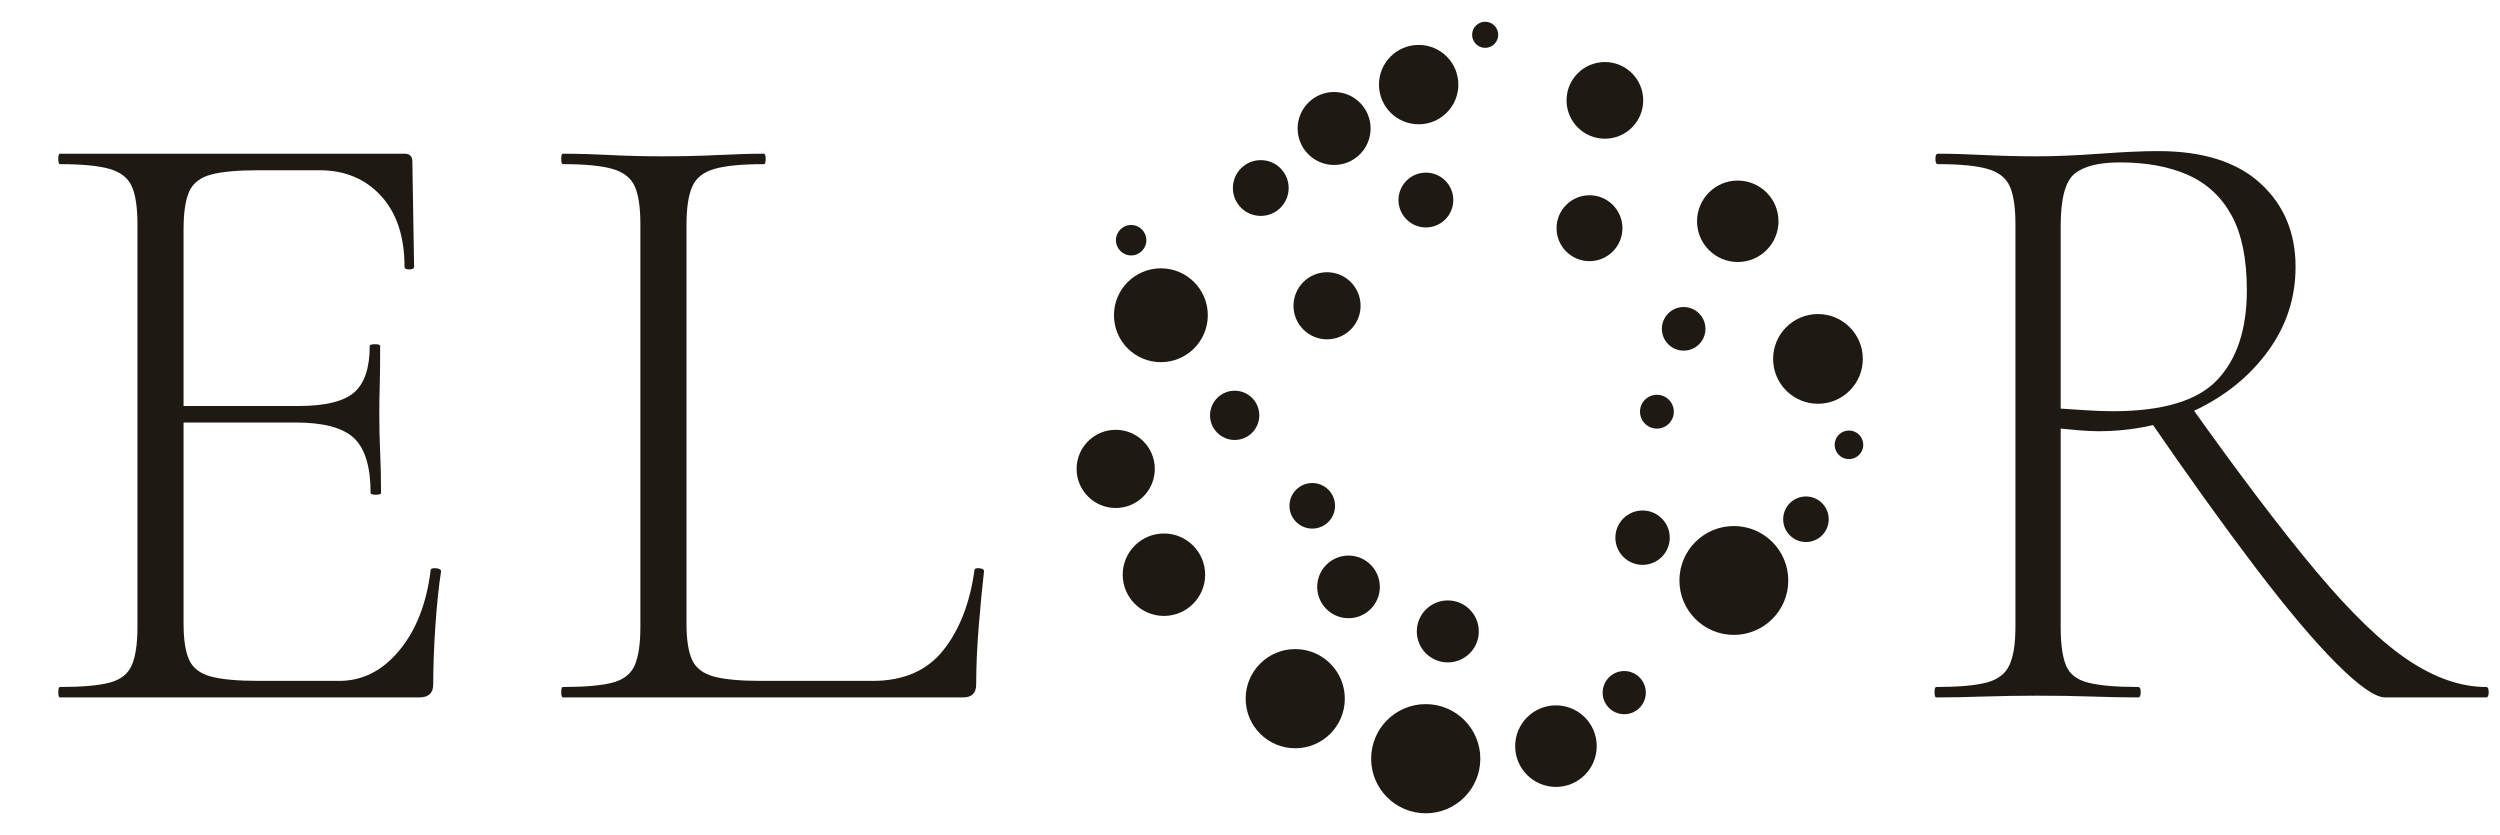
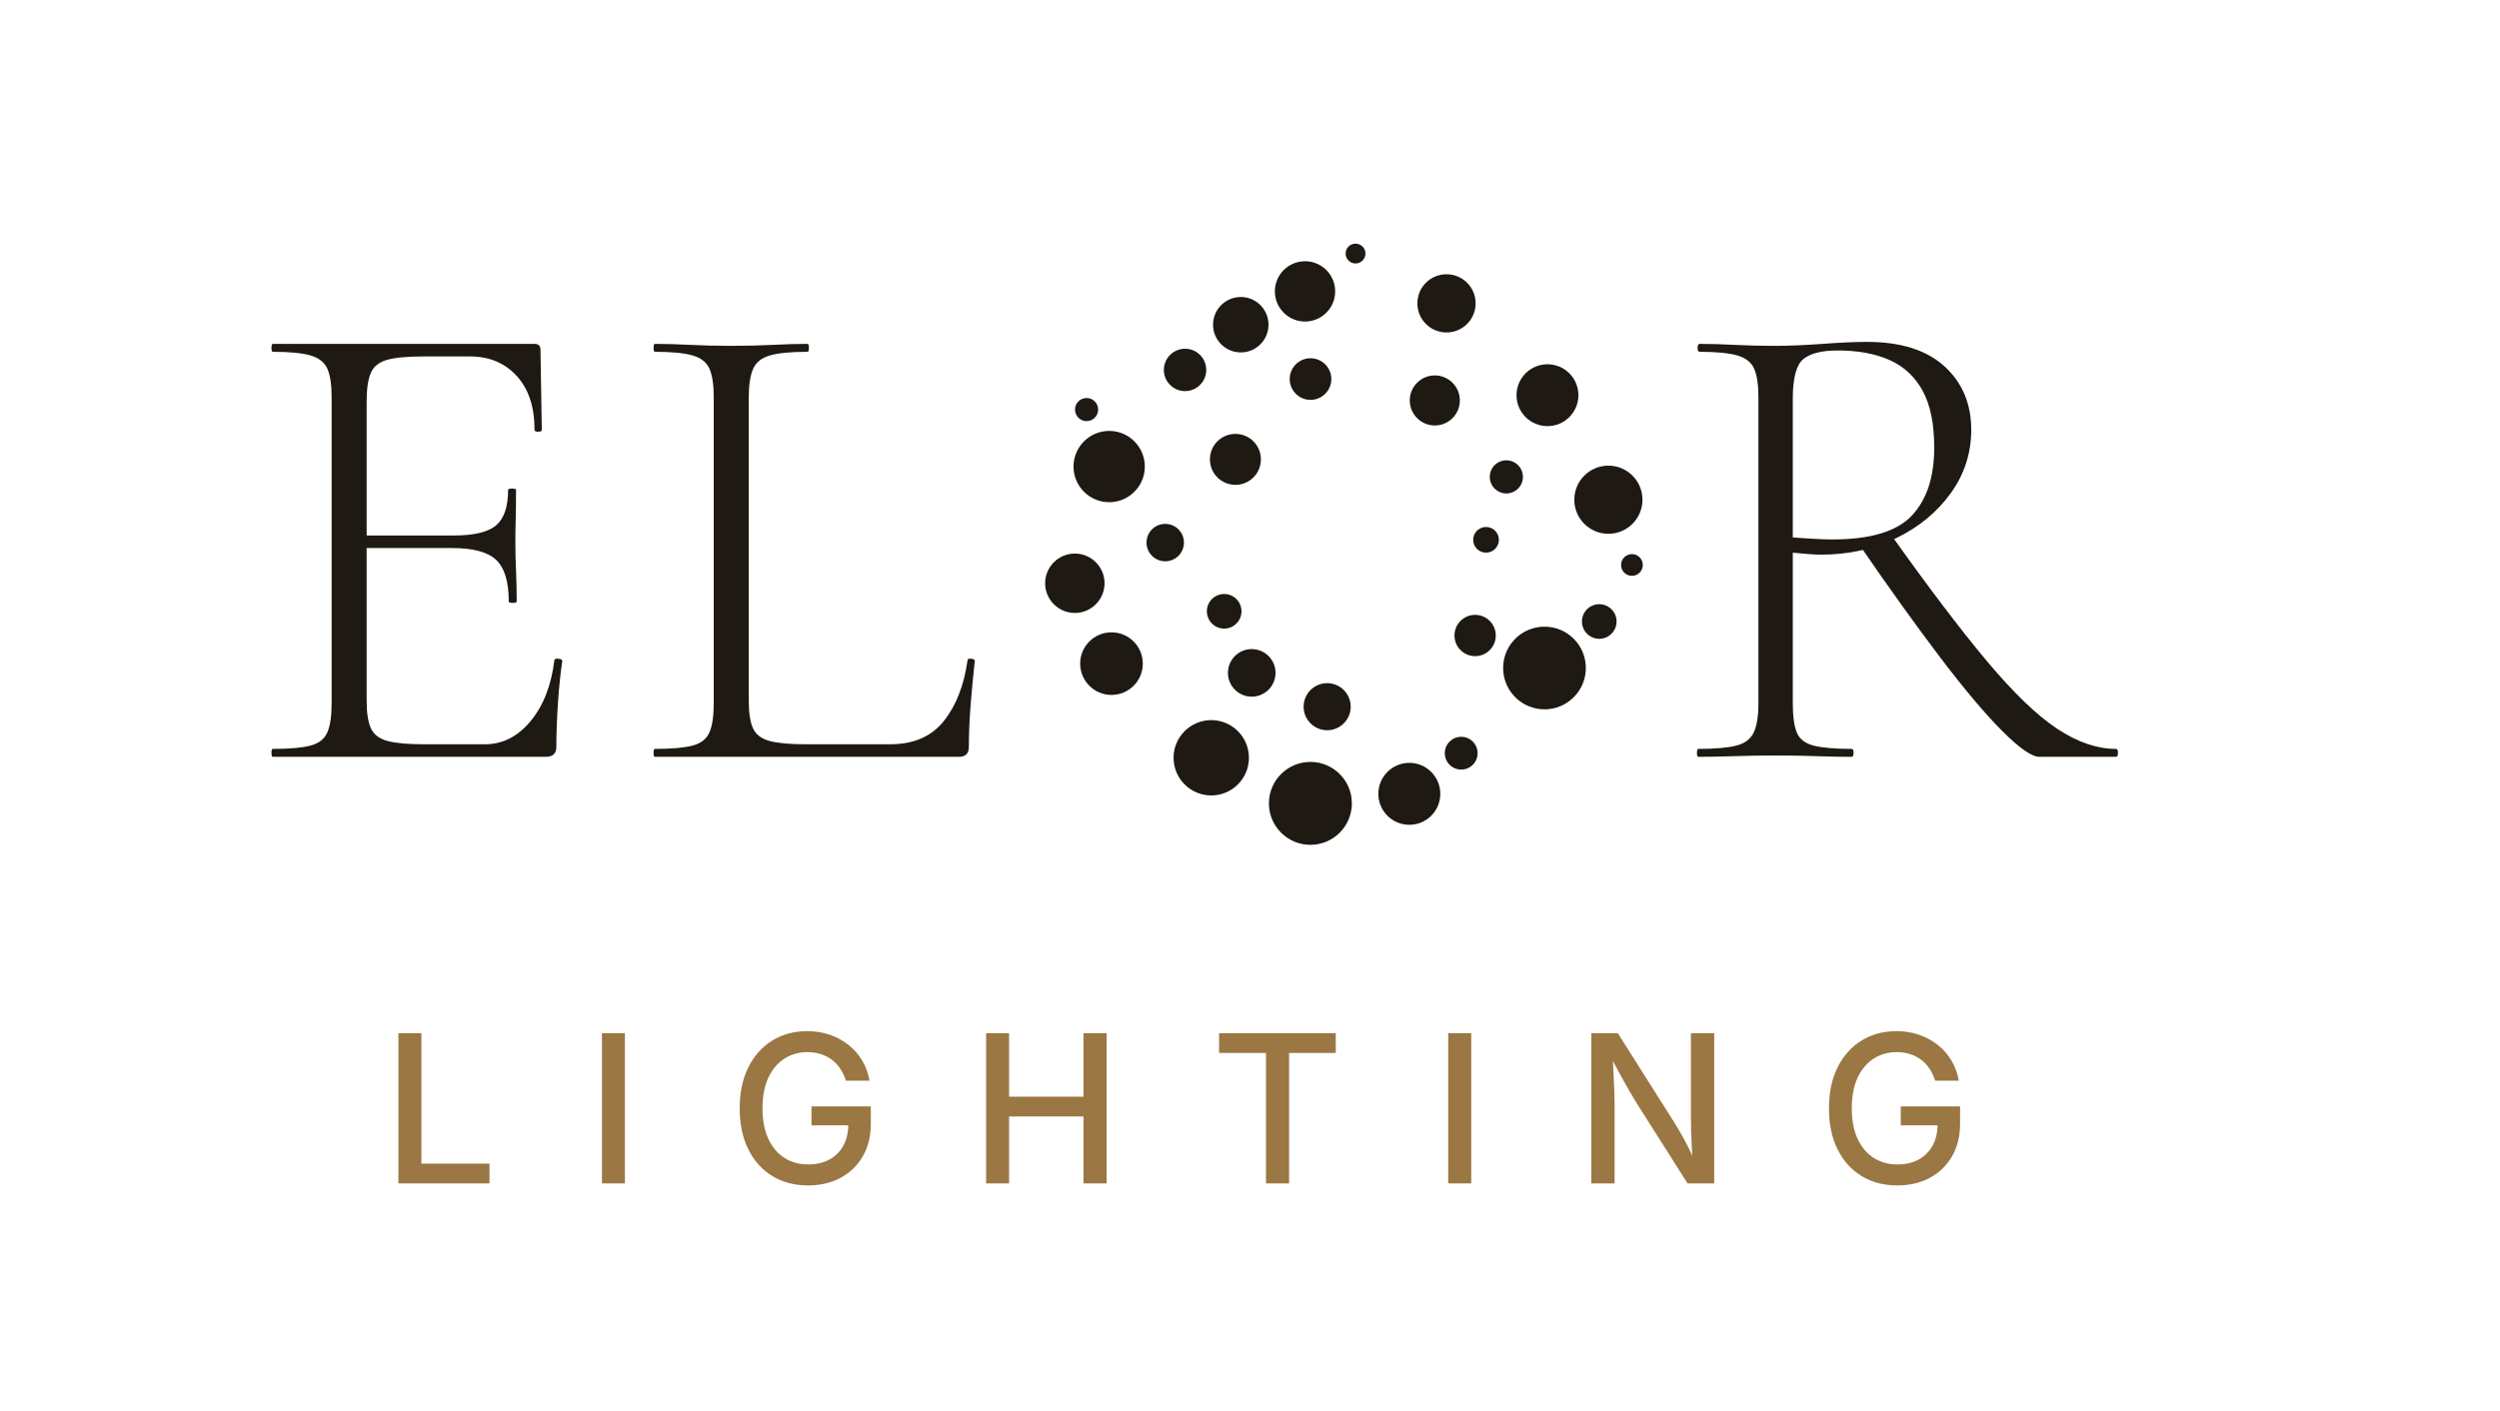
- <svg xmlns="http://www.w3.org/2000/svg" viewBox="-4.00 -128.27 459.80 153.57" fill="#1E1912" role="img" aria-label="ELOR">
-   <g id="letters">
+ <svg xmlns="http://www.w3.org/2000/svg" viewBox="-59.00 -183.27 604.96 341.57" role="img" aria-label="Elor Lighting">
+   <g fill="#1E1912">
    <path transform="translate(0.00 0)" d="M73.12 0.00H7.04Q6.72 0.00 6.72 -0.96Q6.72 -1.92 7.04 -1.92Q13.12 -1.92 16.16 -2.72Q19.20 -3.52 20.24 -5.92Q21.28 -8.32 21.28 -12.96V-87.04Q21.28 -91.68 20.24 -94.00Q19.20 -96.32 16.16 -97.20Q13.12 -98.08 7.04 -98.08Q6.72 -98.08 6.72 -99.04Q6.72 -100.00 7.04 -100.00H70.40Q71.84 -100.00 71.84 -98.56L72.16 -79.20Q72.16 -78.72 71.28 -78.72Q70.40 -78.72 70.40 -79.20Q70.40 -87.52 66.08 -92.24Q61.76 -96.96 54.72 -96.96H43.68Q37.76 -96.96 34.80 -96.16Q31.84 -95.36 30.80 -93.04Q29.76 -90.72 29.76 -86.08V-13.60Q29.76 -9.12 30.80 -6.88Q31.84 -4.64 34.80 -3.84Q37.76 -3.04 43.68 -3.04H58.40Q64.80 -3.04 69.44 -8.64Q74.08 -14.24 75.20 -23.36Q75.20 -23.84 76.16 -23.76Q77.12 -23.68 77.12 -23.20Q76.48 -19.04 76.08 -13.20Q75.68 -7.36 75.68 -2.40Q75.68 0.00 73.12 0.00ZM64.16 -37.60Q64.16 -44.80 61.12 -47.68Q58.08 -50.56 50.40 -50.56H25.76V-53.60H50.88Q58.24 -53.60 61.12 -56.08Q64.00 -58.56 64.00 -64.64Q64.00 -64.96 64.96 -64.96Q65.92 -64.96 65.92 -64.64Q65.92 -60.00 65.84 -57.44Q65.76 -54.88 65.76 -52.00Q65.76 -48.48 65.92 -45.04Q66.08 -41.60 66.08 -37.60Q66.08 -37.28 65.12 -37.28Q64.16 -37.28 64.16 -37.60Z" />
    <path transform="translate(93.78 0)" d="M28.48 -86.88V-13.60Q28.48 -9.12 29.52 -6.88Q30.56 -4.64 33.52 -3.84Q36.48 -3.04 42.24 -3.04H62.72Q71.20 -3.04 75.68 -8.64Q80.16 -14.24 81.44 -23.36Q81.44 -23.84 82.32 -23.76Q83.20 -23.68 83.20 -23.20Q82.72 -19.04 82.24 -13.20Q81.76 -7.36 81.76 -2.40Q81.76 0.00 79.36 0.00H5.76Q5.44 0.00 5.44 -0.96Q5.44 -1.92 5.76 -1.92Q11.84 -1.92 14.88 -2.72Q17.92 -3.52 18.96 -5.92Q20.00 -8.32 20.00 -12.96V-87.04Q20.00 -91.68 18.96 -94.00Q17.92 -96.32 14.88 -97.20Q11.84 -98.08 5.76 -98.08Q5.44 -98.08 5.44 -99.04Q5.44 -100.00 5.76 -100.00Q9.60 -100.00 14.32 -99.76Q19.04 -99.52 24.16 -99.52Q29.60 -99.52 34.32 -99.76Q39.04 -100.00 42.72 -100.00Q43.04 -100.00 43.04 -99.04Q43.04 -98.08 42.72 -98.08Q36.64 -98.08 33.60 -97.20Q30.56 -96.32 29.52 -93.92Q28.48 -91.52 28.48 -86.88Z" />
    <path transform="translate(345.08 0)" d="M89.60 0.00Q86.88 0.00 80.64 -6.24Q74.40 -12.48 65.60 -24.08Q56.80 -35.68 45.92 -51.52L53.60 -53.92Q67.36 -34.56 76.96 -23.12Q86.56 -11.68 93.92 -6.80Q101.28 -1.92 108.16 -1.92Q108.64 -1.92 108.64 -0.96Q108.64 0.00 108.16 0.00Q100.96 0.00 96.40 0.00Q91.84 0.00 89.60 0.00ZM47.84 -100.48Q60.16 -100.48 66.64 -94.56Q73.12 -88.64 73.12 -79.20Q73.12 -70.72 68.16 -63.84Q63.20 -56.96 54.96 -52.96Q46.72 -48.96 36.80 -48.96Q35.36 -48.96 33.44 -49.12Q31.52 -49.28 29.92 -49.44V-12.96Q29.92 -8.32 30.88 -5.92Q31.84 -3.52 34.96 -2.72Q38.08 -1.92 44.16 -1.92Q44.64 -1.92 44.64 -0.96Q44.64 0.00 44.16 0.00Q40.32 0.00 35.76 -0.16Q31.20 -0.32 25.60 -0.32Q20.48 -0.32 15.68 -0.16Q10.88 0.00 7.04 0.00Q6.72 0.00 6.72 -0.96Q6.72 -1.92 7.04 -1.92Q13.12 -1.92 16.24 -2.72Q19.36 -3.52 20.48 -5.92Q21.60 -8.32 21.60 -12.96V-87.04Q21.60 -91.68 20.56 -94.00Q19.52 -96.32 16.48 -97.20Q13.44 -98.08 7.36 -98.08Q6.88 -98.08 6.88 -99.04Q6.88 -100.00 7.36 -100.00Q11.04 -100.00 15.76 -99.76Q20.48 -99.52 25.60 -99.52Q30.56 -99.52 37.12 -100.00Q43.68 -100.48 47.84 -100.48ZM64.16 -74.88Q64.16 -83.52 61.36 -88.64Q58.56 -93.76 53.36 -96.08Q48.16 -98.40 40.80 -98.40Q35.04 -98.40 32.48 -96.32Q29.92 -94.24 29.92 -86.72V-53.12Q32.16 -52.96 34.80 -52.80Q37.44 -52.64 39.52 -52.64Q53.28 -52.64 58.72 -58.40Q64.16 -64.16 64.16 -74.88Z" />
-   </g>
-   <g id="cluster">
    <circle cx="256.92" cy="-112.71" r="7.30" />
    <circle cx="291.17" cy="-109.81" r="7.05" />
    <circle cx="315.61" cy="-87.57" r="7.49" />
    <circle cx="330.36" cy="-62.26" r="8.25" />
    <circle cx="328.15" cy="-32.77" r="4.19" />
    <circle cx="314.89" cy="-21.51" r="10.01" />
    <circle cx="294.73" cy="-0.88" r="3.97" />
    <circle cx="282.17" cy="8.96" r="7.50" />
    <circle cx="258.22" cy="11.27" r="10.04" />
    <circle cx="234.22" cy="0.23" r="9.12" />
    <circle cx="210.07" cy="-22.57" r="7.58" />
    <circle cx="201.20" cy="-42.03" r="7.19" />
    <circle cx="209.51" cy="-70.29" r="8.63" />
    <circle cx="227.88" cy="-93.69" r="5.13" />
    <circle cx="241.37" cy="-104.64" r="6.71" />
    <circle cx="288.34" cy="-86.30" r="6.06" />
    <circle cx="305.66" cy="-67.79" r="4.01" />
    <circle cx="300.74" cy="-52.55" r="3.11" />
    <circle cx="298.10" cy="-29.38" r="5.00" />
    <circle cx="262.28" cy="-12.14" r="5.70" />
    <circle cx="244.02" cy="-20.33" r="5.76" />
    <circle cx="237.35" cy="-35.24" r="4.19" />
    <circle cx="223.08" cy="-51.88" r="4.53" />
    <circle cx="240.07" cy="-72.03" r="6.17" />
    <circle cx="258.25" cy="-91.48" r="5.04" />
    <circle cx="336.06" cy="-46.46" r="2.63" />
    <circle cx="204.04" cy="-84.09" r="2.80" />
    <circle cx="269.15" cy="-121.87" r="2.40" />
  </g>
+   <g fill="#9A7743">
+     <path transform="translate(33.42 103.30)" d="M4.03 0.00V-36.38H9.59V-4.79H26.07V0.00Z" />
+     <path transform="translate(82.69 103.30)" d="M9.59 -36.38V0.00H4.03V-36.38Z" />
+     <path transform="translate(117.31 103.30)" d="M19.31 0.49Q14.38 0.49 10.66 -1.78Q6.93 -4.05 4.85 -8.24Q2.76 -12.43 2.76 -18.16Q2.76 -23.97 4.87 -28.16Q6.98 -32.35 10.67 -34.61Q14.36 -36.87 19.07 -36.87Q22.00 -36.87 24.55 -36.00Q27.10 -35.13 29.11 -33.53Q31.13 -31.93 32.43 -29.72Q33.74 -27.51 34.18 -24.88H28.47Q27.98 -26.46 27.12 -27.75Q26.27 -29.03 25.09 -29.93Q23.90 -30.83 22.40 -31.31Q20.90 -31.79 19.12 -31.79Q16.04 -31.79 13.59 -30.22Q11.13 -28.66 9.70 -25.62Q8.28 -22.58 8.28 -18.19Q8.28 -13.79 9.70 -10.77Q11.13 -7.74 13.62 -6.16Q16.11 -4.59 19.34 -4.59Q22.27 -4.59 24.45 -5.77Q26.64 -6.96 27.84 -9.14Q29.05 -11.33 29.05 -14.31L30.49 -14.06H20.14V-18.65H34.50V-14.48Q34.50 -9.89 32.53 -6.53Q30.57 -3.17 27.15 -1.34Q23.73 0.49 19.31 0.49Z" />
+     <path transform="translate(175.69 103.30)" d="M4.03 0.00V-36.38H9.59V-21.00H27.61V-36.38H33.20V0.00H27.61V-16.21H9.59V0.00Z" />
+     <path transform="translate(233.92 103.30)" d="M2.20 -31.59V-36.38H30.44V-31.59H19.14V0.00H13.55V-31.59Z" />
+     <path transform="translate(287.56 103.30)" d="M9.59 -36.38V0.00H4.03V-36.38Z" />
+     <path transform="translate(322.19 103.30)" d="M4.03 0.00V-36.38H10.45L24.15 -14.72Q24.83 -13.65 25.68 -12.16Q26.54 -10.67 27.49 -8.80Q28.44 -6.93 29.37 -4.74H28.69Q28.47 -6.81 28.36 -8.85Q28.25 -10.89 28.20 -12.67Q28.15 -14.45 28.15 -15.67V-36.38H33.79V0.00H27.34L15.06 -19.36Q14.09 -20.95 13.15 -22.56Q12.21 -24.17 11.07 -26.28Q9.94 -28.39 8.30 -31.42H9.18Q9.30 -28.74 9.42 -26.40Q9.55 -24.07 9.61 -22.28Q9.67 -20.48 9.67 -19.41V0.00Z" />
+     <path transform="translate(381.00 103.30)" d="M19.31 0.49Q14.38 0.49 10.66 -1.78Q6.93 -4.05 4.85 -8.24Q2.76 -12.43 2.76 -18.16Q2.76 -23.97 4.87 -28.16Q6.98 -32.35 10.67 -34.61Q14.36 -36.87 19.07 -36.87Q22.00 -36.87 24.55 -36.00Q27.10 -35.13 29.11 -33.53Q31.13 -31.93 32.43 -29.72Q33.74 -27.51 34.18 -24.88H28.47Q27.98 -26.46 27.12 -27.75Q26.27 -29.03 25.09 -29.93Q23.90 -30.83 22.40 -31.31Q20.90 -31.79 19.12 -31.79Q16.04 -31.79 13.59 -30.22Q11.13 -28.66 9.70 -25.62Q8.28 -22.58 8.28 -18.19Q8.28 -13.79 9.70 -10.77Q11.13 -7.74 13.62 -6.16Q16.11 -4.59 19.34 -4.59Q22.27 -4.59 24.45 -5.77Q26.64 -6.96 27.84 -9.14Q29.05 -11.33 29.05 -14.31L30.49 -14.06H20.14V-18.65H34.50V-14.48Q34.50 -9.89 32.53 -6.53Q30.57 -3.17 27.15 -1.34Q23.73 0.49 19.31 0.49Z" />
+   </g>
</svg>
